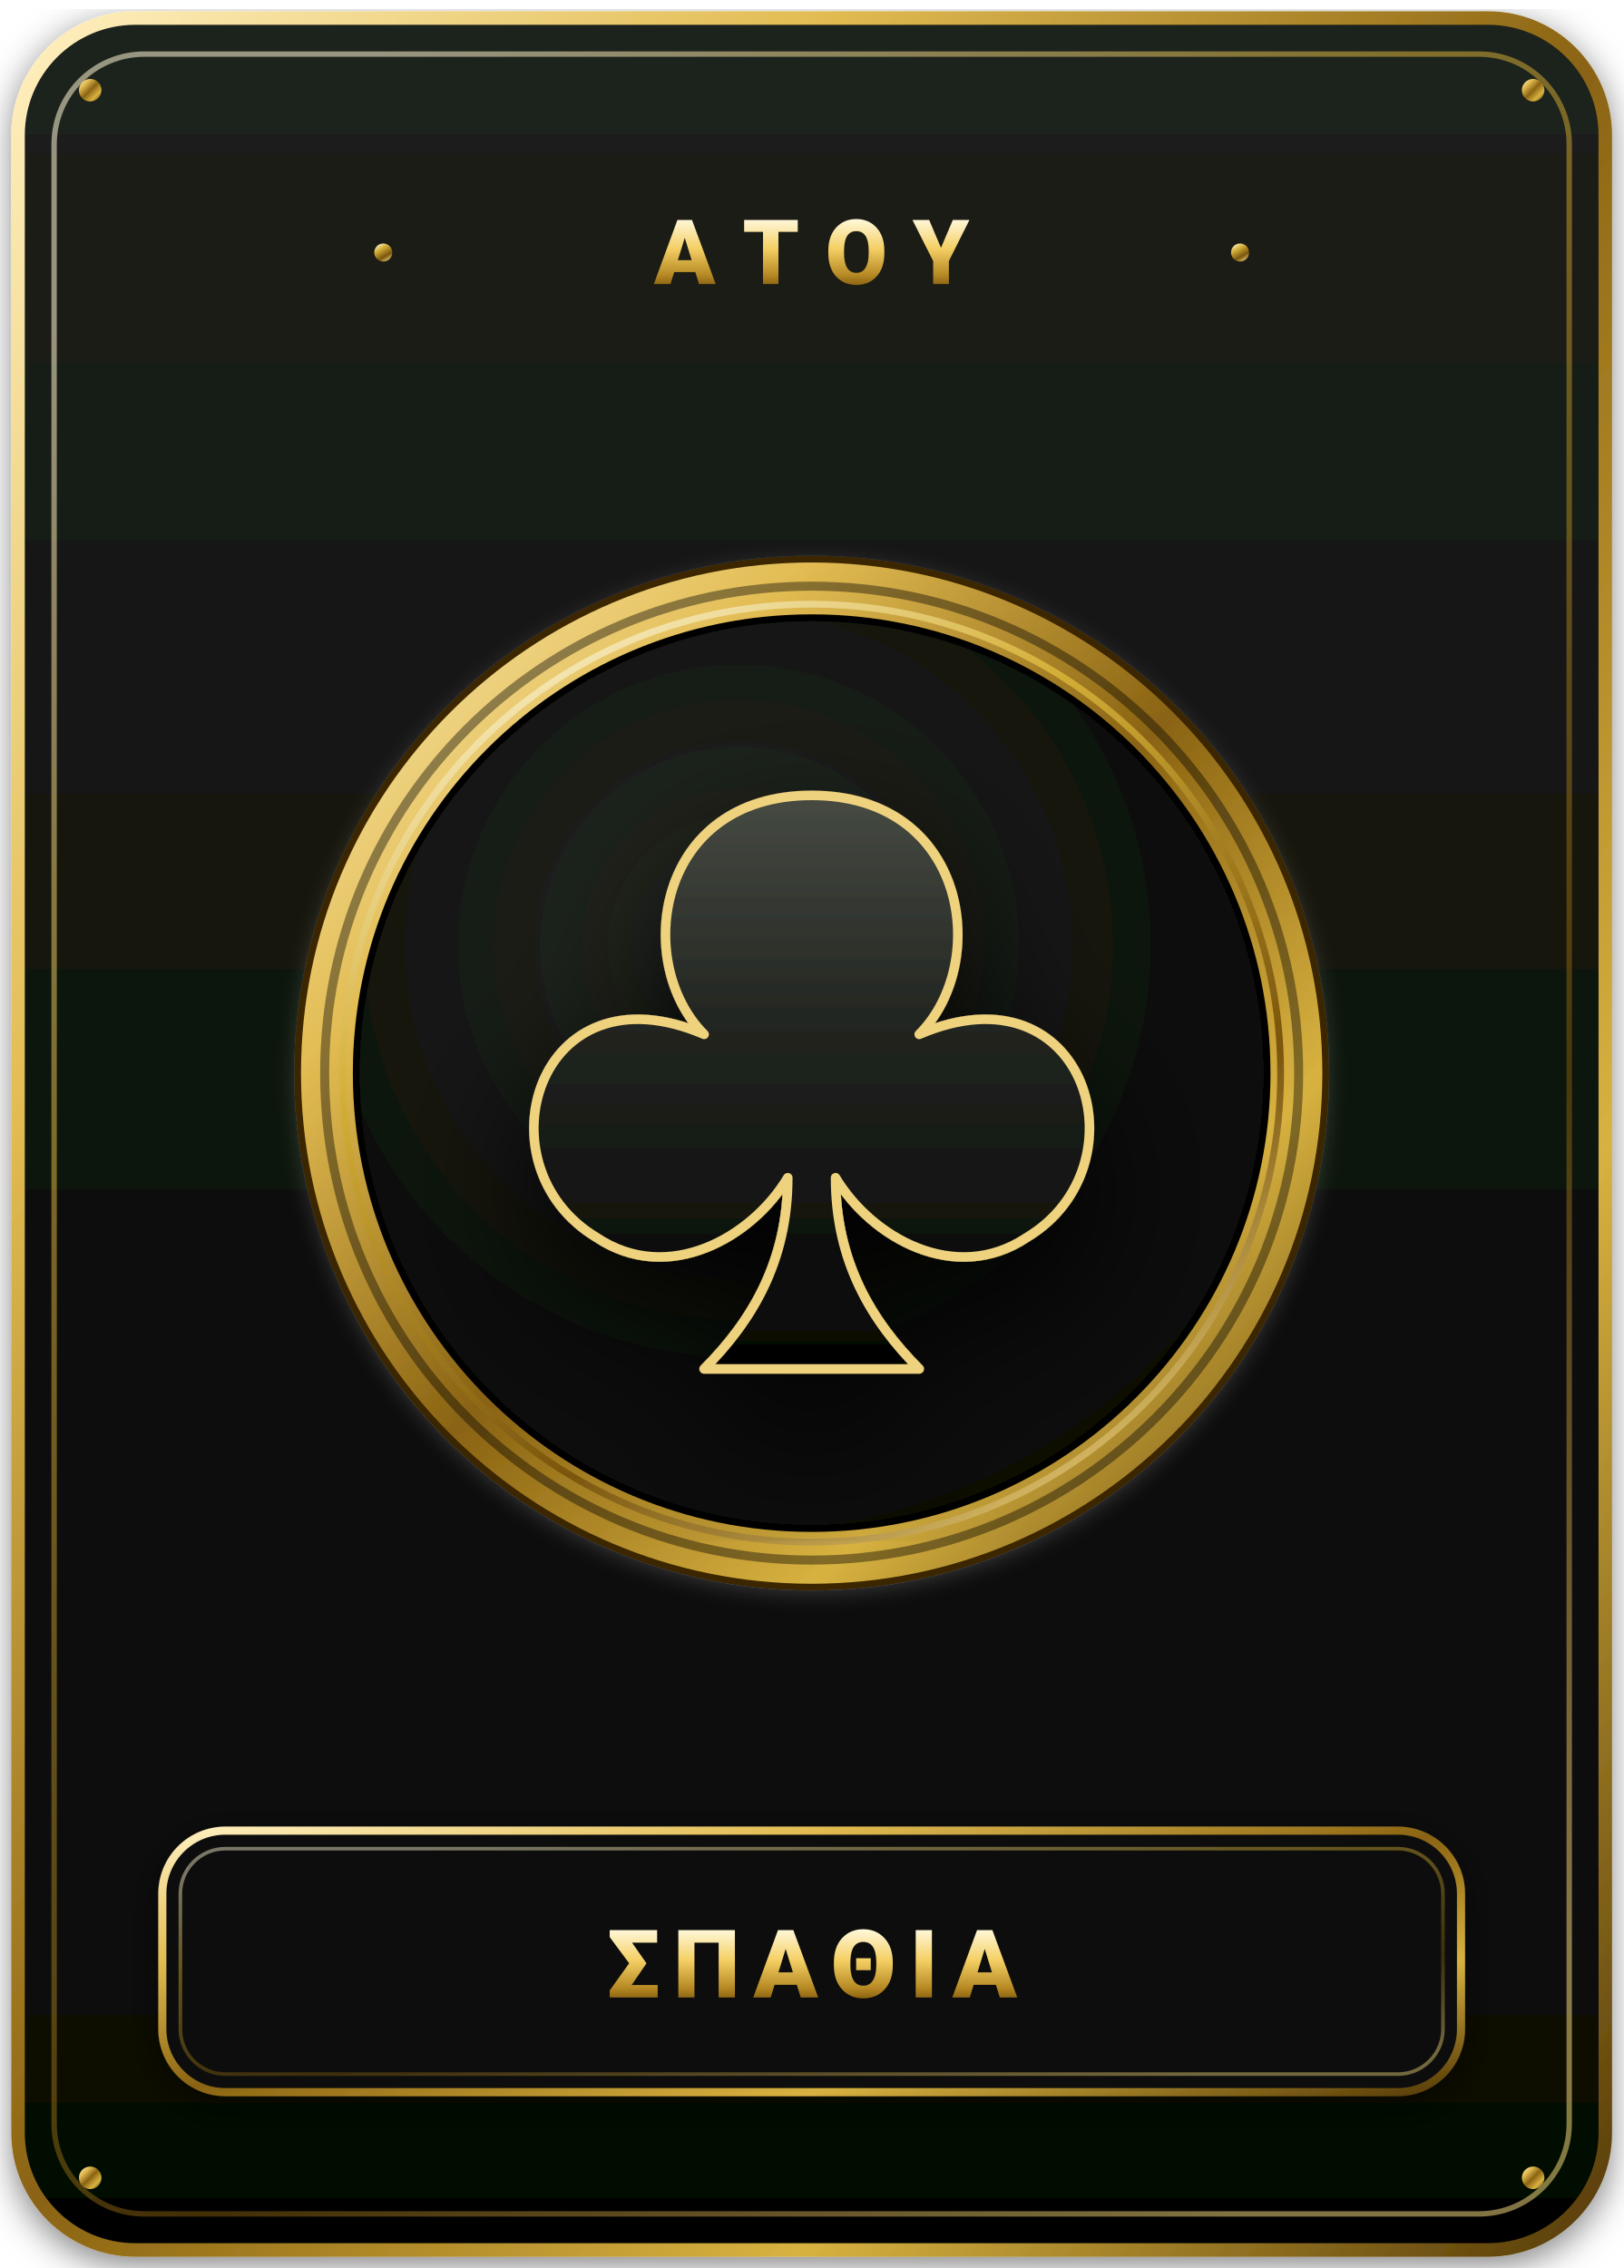
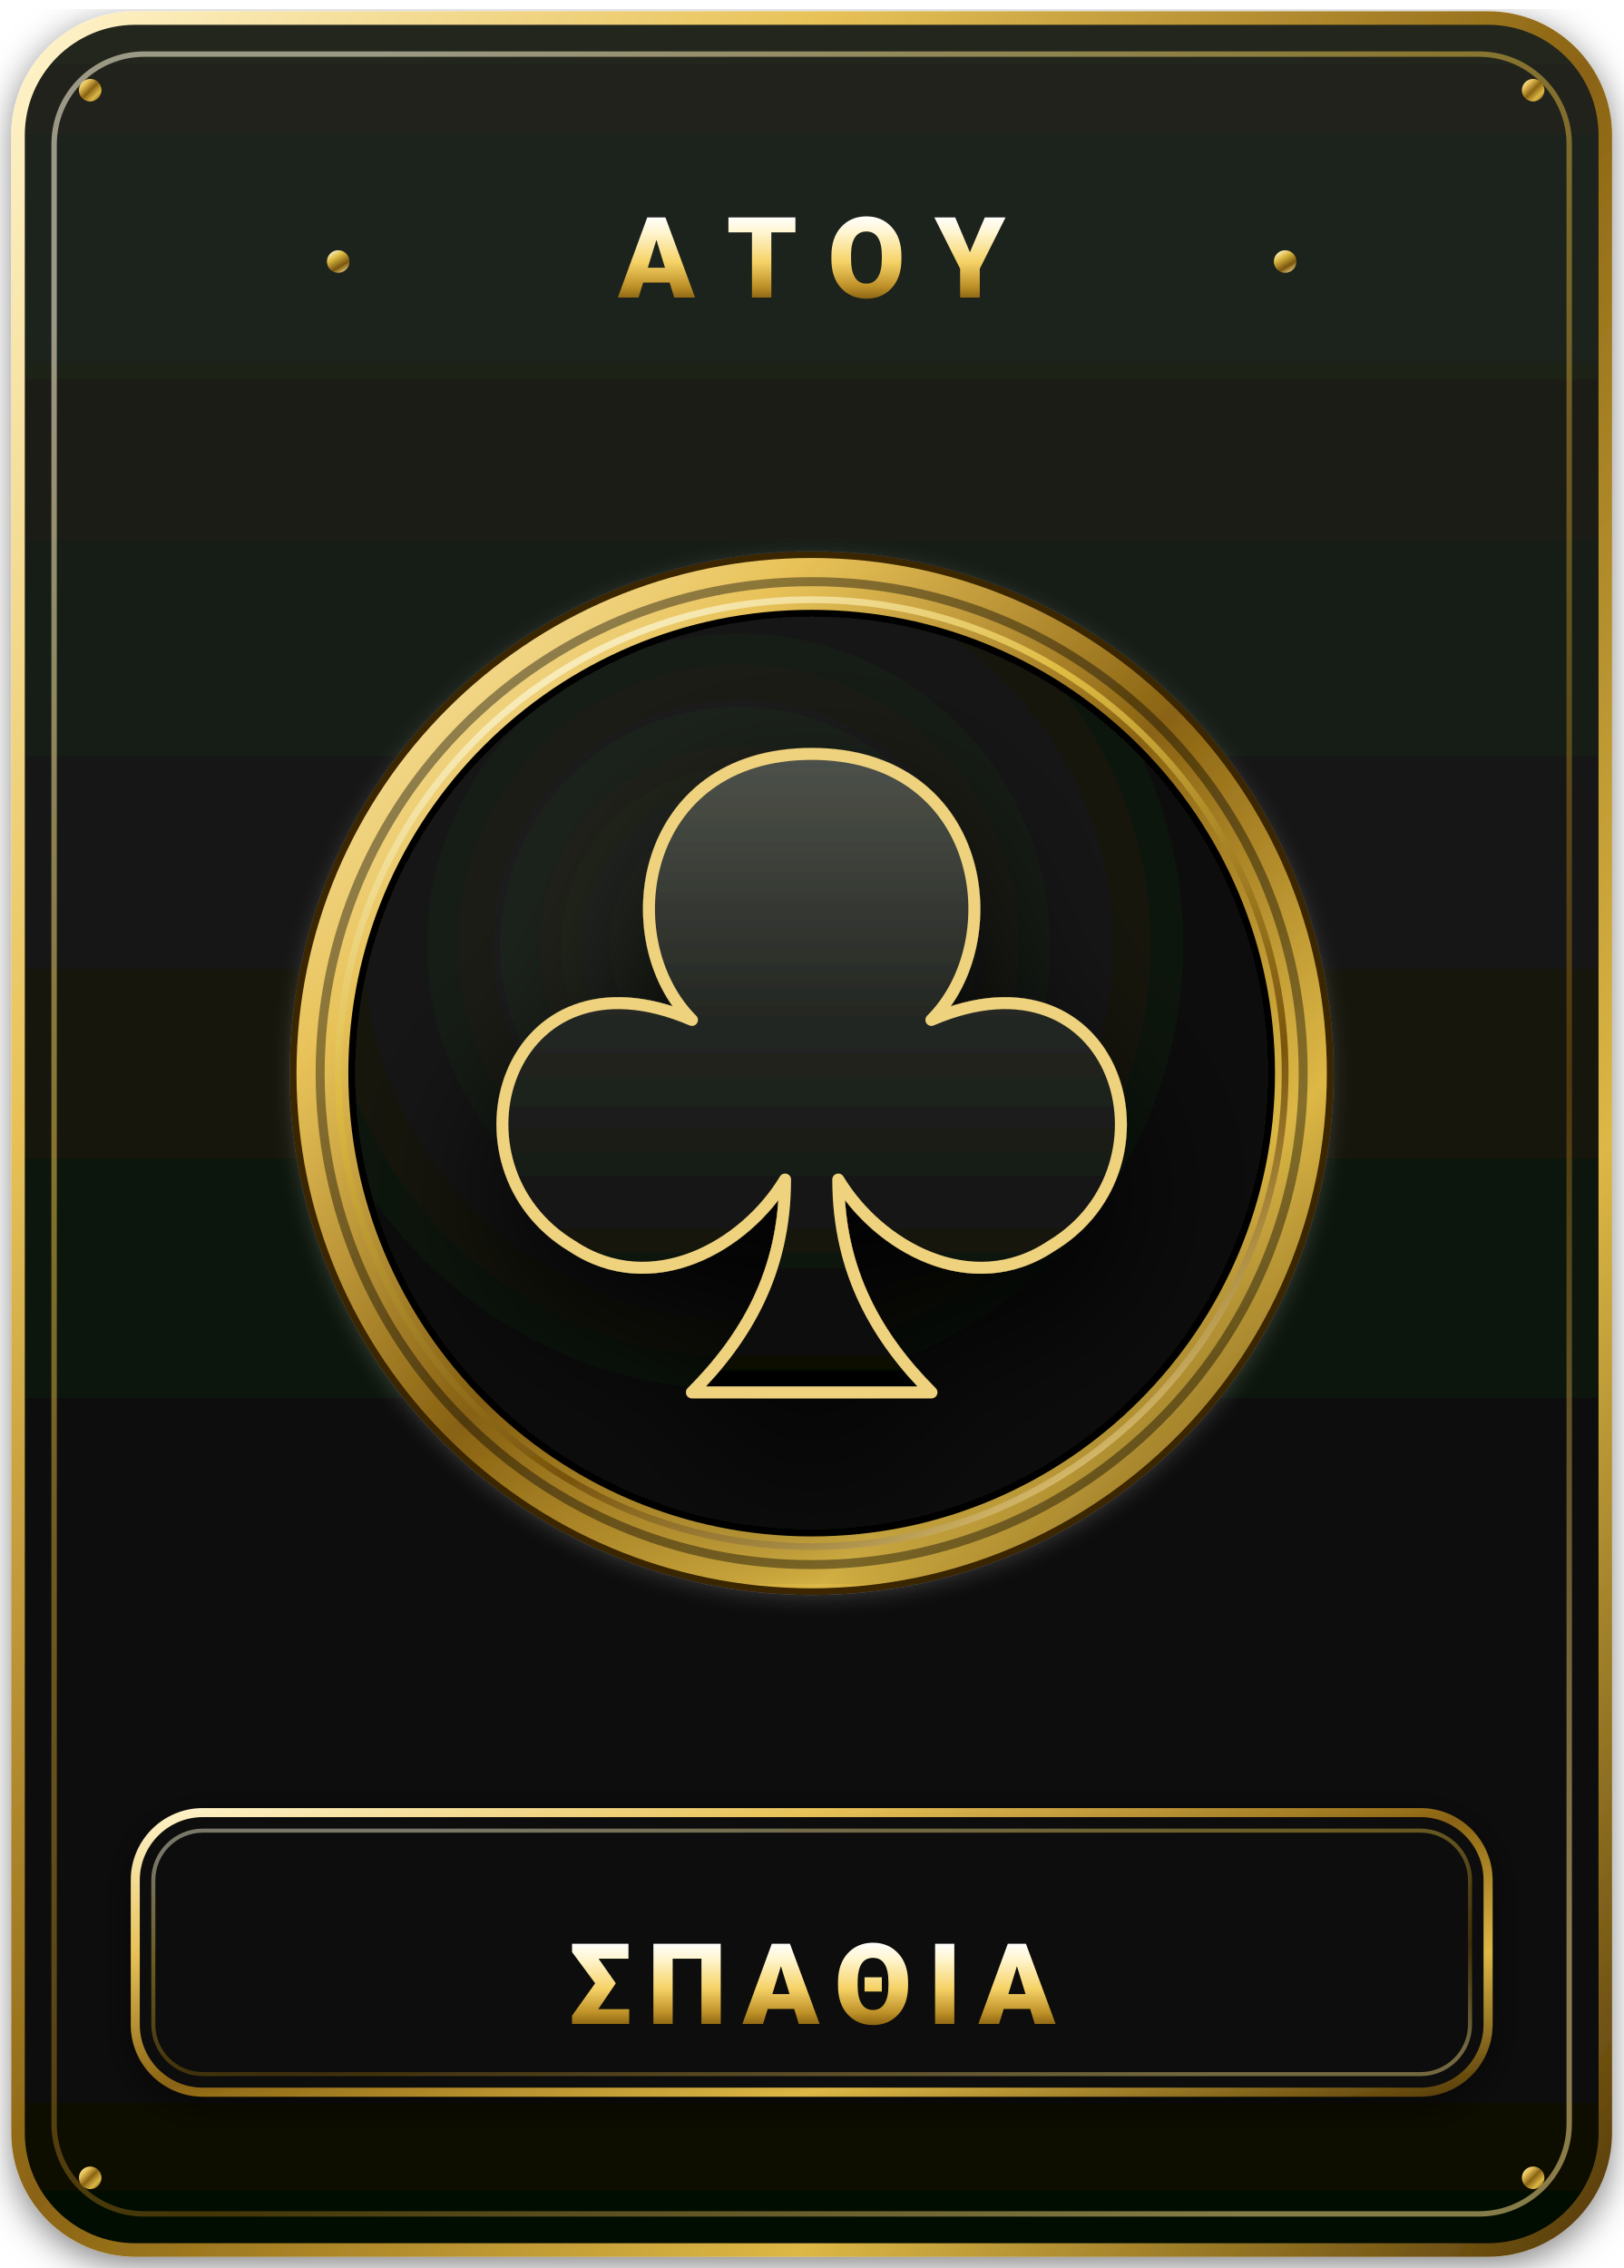
<svg xmlns="http://www.w3.org/2000/svg" viewBox="0 0 360 503" width="360" height="503">
  <defs>
    <linearGradient id="goldBevel" x1="0%" y1="0%" x2="100%" y2="100%">
-       <stop offset="0%" stop-color="#fff0c0" />
-       <stop offset="25%" stop-color="#e2bc52" />
+       <stop offset="0%" stop-color="#fff4cc" />
+       <stop offset="25%" stop-color="#e8c258" />
      <stop offset="50%" stop-color="#8a6312" />
-       <stop offset="75%" stop-color="#d8b240" />
+       <stop offset="75%" stop-color="#ddb846" />
      <stop offset="100%" stop-color="#553a06" />
    </linearGradient>
    <linearGradient id="goldGleam" x1="20%" y1="0%" x2="80%" y2="100%">
-       <stop offset="0%" stop-color="#fdf4d2" />
-       <stop offset="30%" stop-color="#d4af37" />
+       <stop offset="0%" stop-color="#fff9dc" />
+       <stop offset="30%" stop-color="#dfbc43" />
      <stop offset="70%" stop-color="#7a550d" />
-       <stop offset="100%" stop-color="#edd17a" />
+       <stop offset="100%" stop-color="#f2d784" />
    </linearGradient>
    <linearGradient id="goldText" x1="0%" y1="0%" x2="0%" y2="100%">
-       <stop offset="0%" stop-color="#fff8db" />
-       <stop offset="45%" stop-color="#f4cf64" />
-       <stop offset="85%" stop-color="#b68924" />
+       <stop offset="0%" stop-color="#ffffff" />
+       <stop offset="20%" stop-color="#fff5cf" />
+       <stop offset="55%" stop-color="#f6d368" />
+       <stop offset="85%" stop-color="#be9128" />
      <stop offset="100%" stop-color="#8c6413" />
    </linearGradient>
    <linearGradient id="cardBg" x1="0%" y1="0%" x2="0%" y2="100%">
-       <stop offset="0%" stop-color="#1e211b" />
-       <stop offset="40%" stop-color="#121410" />
-       <stop offset="80%" stop-color="#0a0c09" />
-       <stop offset="100%" stop-color="#050604" />
+       <stop offset="0%" stop-color="#21251e" />
+       <stop offset="40%" stop-color="#141712" />
+       <stop offset="80%" stop-color="#0b0d0a" />
+       <stop offset="100%" stop-color="#060705" />
    </linearGradient>
    <radialGradient id="coinBg" cx="42%" cy="36%" r="68%">
-       <stop offset="0%" stop-color="#2a2e26" />
-       <stop offset="55%" stop-color="#131511" />
-       <stop offset="100%" stop-color="#060705" />
+       <stop offset="0%" stop-color="#2e332a" />
+       <stop offset="55%" stop-color="#151713" />
+       <stop offset="100%" stop-color="#070806" />
    </radialGradient>
    <linearGradient id="blackGrad" x1="0%" y1="0%" x2="0%" y2="100%">
-       <stop offset="0%" stop-color="#464a42" />
-       <stop offset="40%" stop-color="#222520" />
-       <stop offset="85%" stop-color="#0c0d0b" />
+       <stop offset="0%" stop-color="#4e524a" />
+       <stop offset="40%" stop-color="#252823" />
+       <stop offset="85%" stop-color="#0e0f0c" />
      <stop offset="100%" stop-color="#040403" />
    </linearGradient>
    <linearGradient id="rubyGrad" x1="0%" y1="0%" x2="0%" y2="100%">
-       <stop offset="0%" stop-color="#ff4460" />
-       <stop offset="45%" stop-color="#d6112f" />
-       <stop offset="85%" stop-color="#8e0015" />
+       <stop offset="0%" stop-color="#ff4d68" />
+       <stop offset="45%" stop-color="#db1231" />
+       <stop offset="85%" stop-color="#940017" />
      <stop offset="100%" stop-color="#55000c" />
    </linearGradient>
    <filter id="cardShadow" x="-15%" y="-15%" width="130%" height="130%">
      <feDropShadow dx="0" dy="10" stdDeviation="14" flood-color="#000000" flood-opacity="0.85" />
      <feDropShadow dx="0" dy="2" stdDeviation="4" flood-color="#000000" flood-opacity="0.5" />
    </filter>
    <filter id="coinShadow" x="-25%" y="-25%" width="150%" height="150%">
      <feDropShadow dx="0" dy="6" stdDeviation="10" flood-color="#000000" flood-opacity="0.9" />
      <feDropShadow dx="0" dy="1" stdDeviation="2" flood-color="#ffffff" flood-opacity="0.15" />
    </filter>
    <filter id="symbolShadow" x="-30%" y="-30%" width="160%" height="160%">
      <feDropShadow dx="0" dy="5" stdDeviation="6" flood-color="#000000" flood-opacity="0.95" />
    </filter>
  </defs>
  <g filter="url(#cardShadow)">
    <rect x="4" y="4" width="352" height="495" rx="26" ry="26" fill="url(#cardBg)" stroke="url(#goldBevel)" stroke-width="3" />
  </g>
  <rect x="12" y="12" width="336" height="479" rx="20" ry="20" fill="none" stroke="url(#goldGleam)" stroke-width="1.2" stroke-opacity="0.55" />
  <circle cx="20" cy="20" r="2.5" fill="url(#goldBevel)" />
  <circle cx="340" cy="20" r="2.5" fill="url(#goldBevel)" />
  <circle cx="20" cy="483" r="2.5" fill="url(#goldBevel)" />
  <circle cx="340" cy="483" r="2.5" fill="url(#goldBevel)" />
  <g transform="translate(0, 0)">
-     <line x1="85" y1="56" x2="135" y2="56" stroke="url(#goldGleam)" stroke-width="1.2" stroke-linecap="round" />
-     <circle cx="85" cy="56" r="2" fill="url(#goldGleam)" />
-     <text x="180" y="63" text-anchor="middle" font-family="-apple-system, BlinkMacSystemFont, 'Segoe UI', Roboto, sans-serif" font-weight="900" font-size="20" letter-spacing="6" fill="url(#goldText)">ΑΤΟΥ</text>
-     <line x1="225" y1="56" x2="275" y2="56" stroke="url(#goldGleam)" stroke-width="1.2" stroke-linecap="round" />
-     <circle cx="275" cy="56" r="2" fill="url(#goldGleam)" />
+     <line x1="75" y1="58" x2="128" y2="58" stroke="url(#goldGleam)" stroke-width="1.5" stroke-linecap="round" />
+     <circle cx="75" cy="58" r="2.5" fill="url(#goldGleam)" />
+     <text x="180" y="66" text-anchor="middle" font-family="-apple-system, BlinkMacSystemFont, 'Segoe UI', Roboto, sans-serif" font-weight="900" font-size="25" letter-spacing="7" fill="url(#goldText)">ΑΤΟΥ</text>
+     <line x1="232" y1="58" x2="285" y2="58" stroke="url(#goldGleam)" stroke-width="1.5" stroke-linecap="round" />
+     <circle cx="285" cy="58" r="2.5" fill="url(#goldGleam)" />
  </g>
  <g filter="url(#coinShadow)">
-     <circle cx="180" cy="238" r="114" fill="url(#goldBevel)" stroke="#3a2503" stroke-width="1.5" />
-     <circle cx="180" cy="238" r="108" fill="none" stroke="rgba(0,0,0,0.4)" stroke-width="2" />
-     <circle cx="180" cy="238" r="104" fill="none" stroke="url(#goldGleam)" stroke-width="1.5" />
-     <circle cx="180" cy="238" r="101" fill="url(#coinBg)" stroke="#000000" stroke-width="1.5" />
+     <circle cx="180" cy="238" r="115" fill="url(#goldBevel)" stroke="#3a2503" stroke-width="1.5" />
+     <circle cx="180" cy="238" r="109" fill="none" stroke="rgba(0,0,0,0.4)" stroke-width="2" />
+     <circle cx="180" cy="238" r="105" fill="none" stroke="url(#goldGleam)" stroke-width="1.5" />
+     <circle cx="180" cy="238" r="102" fill="url(#coinBg)" stroke="#000000" stroke-width="1.5" />
  </g>
-   <g transform="translate(180, 240) scale(2.65) translate(-32, -32)" filter="url(#symbolShadow)">
-     <path d="M32 8C19 8 17 22 23 28C9 22 4 39 14 45C20 49 27 45 30 40C30 47 27 52 23 56H41C37 52 34 47 34 40C37 45 44 49 50 45C60 39 55 22 41 28C47 22 45 8 32 8Z" fill="url(#blackGrad)" stroke="#efd27e" stroke-width="0.8" stroke-linejoin="round" />
+   <g transform="translate(180, 238) scale(2.95) translate(-32, -32)" filter="url(#symbolShadow)">
+     <path d="M32 8C19 8 17 22 23 28C9 22 4 39 14 45C20 49 27 45 30 40C30 47 27 52 23 56H41C37 52 34 47 34 40C37 45 44 49 50 45C60 39 55 22 41 28C47 22 45 8 32 8Z" fill="url(#blackGrad)" stroke="#efd27e" stroke-width="0.9" stroke-linejoin="round" />
  </g>
  <g filter="url(#cardShadow)">
-     <rect x="36" y="406" width="288" height="58" rx="14" ry="14" fill="#0d0f0c" stroke="url(#goldBevel)" stroke-width="1.8" />
-     <rect x="40" y="410" width="280" height="50" rx="10" ry="10" fill="none" stroke="url(#goldGleam)" stroke-width="0.8" stroke-opacity="0.45" />
-     <text x="180" y="443" text-anchor="middle" font-family="-apple-system, BlinkMacSystemFont, 'Segoe UI', Roboto, sans-serif" font-weight="800" font-size="21" letter-spacing="3" fill="url(#goldText)">ΣΠΑΘΙΑ</text>
+     <rect x="30" y="402" width="300" height="62" rx="15" ry="15" fill="#0b0d0a" stroke="url(#goldBevel)" stroke-width="2" />
+     <rect x="34" y="406" width="292" height="54" rx="11" ry="11" fill="none" stroke="url(#goldGleam)" stroke-width="0.9" stroke-opacity="0.45" />
+     <text x="180" y="442" text-anchor="middle" dominant-baseline="middle" font-family="-apple-system, BlinkMacSystemFont, 'Segoe UI', Roboto, sans-serif" font-weight="900" font-size="25" letter-spacing="3.5" fill="url(#goldText)">ΣΠΑΘΙΑ</text>
  </g>
</svg>
